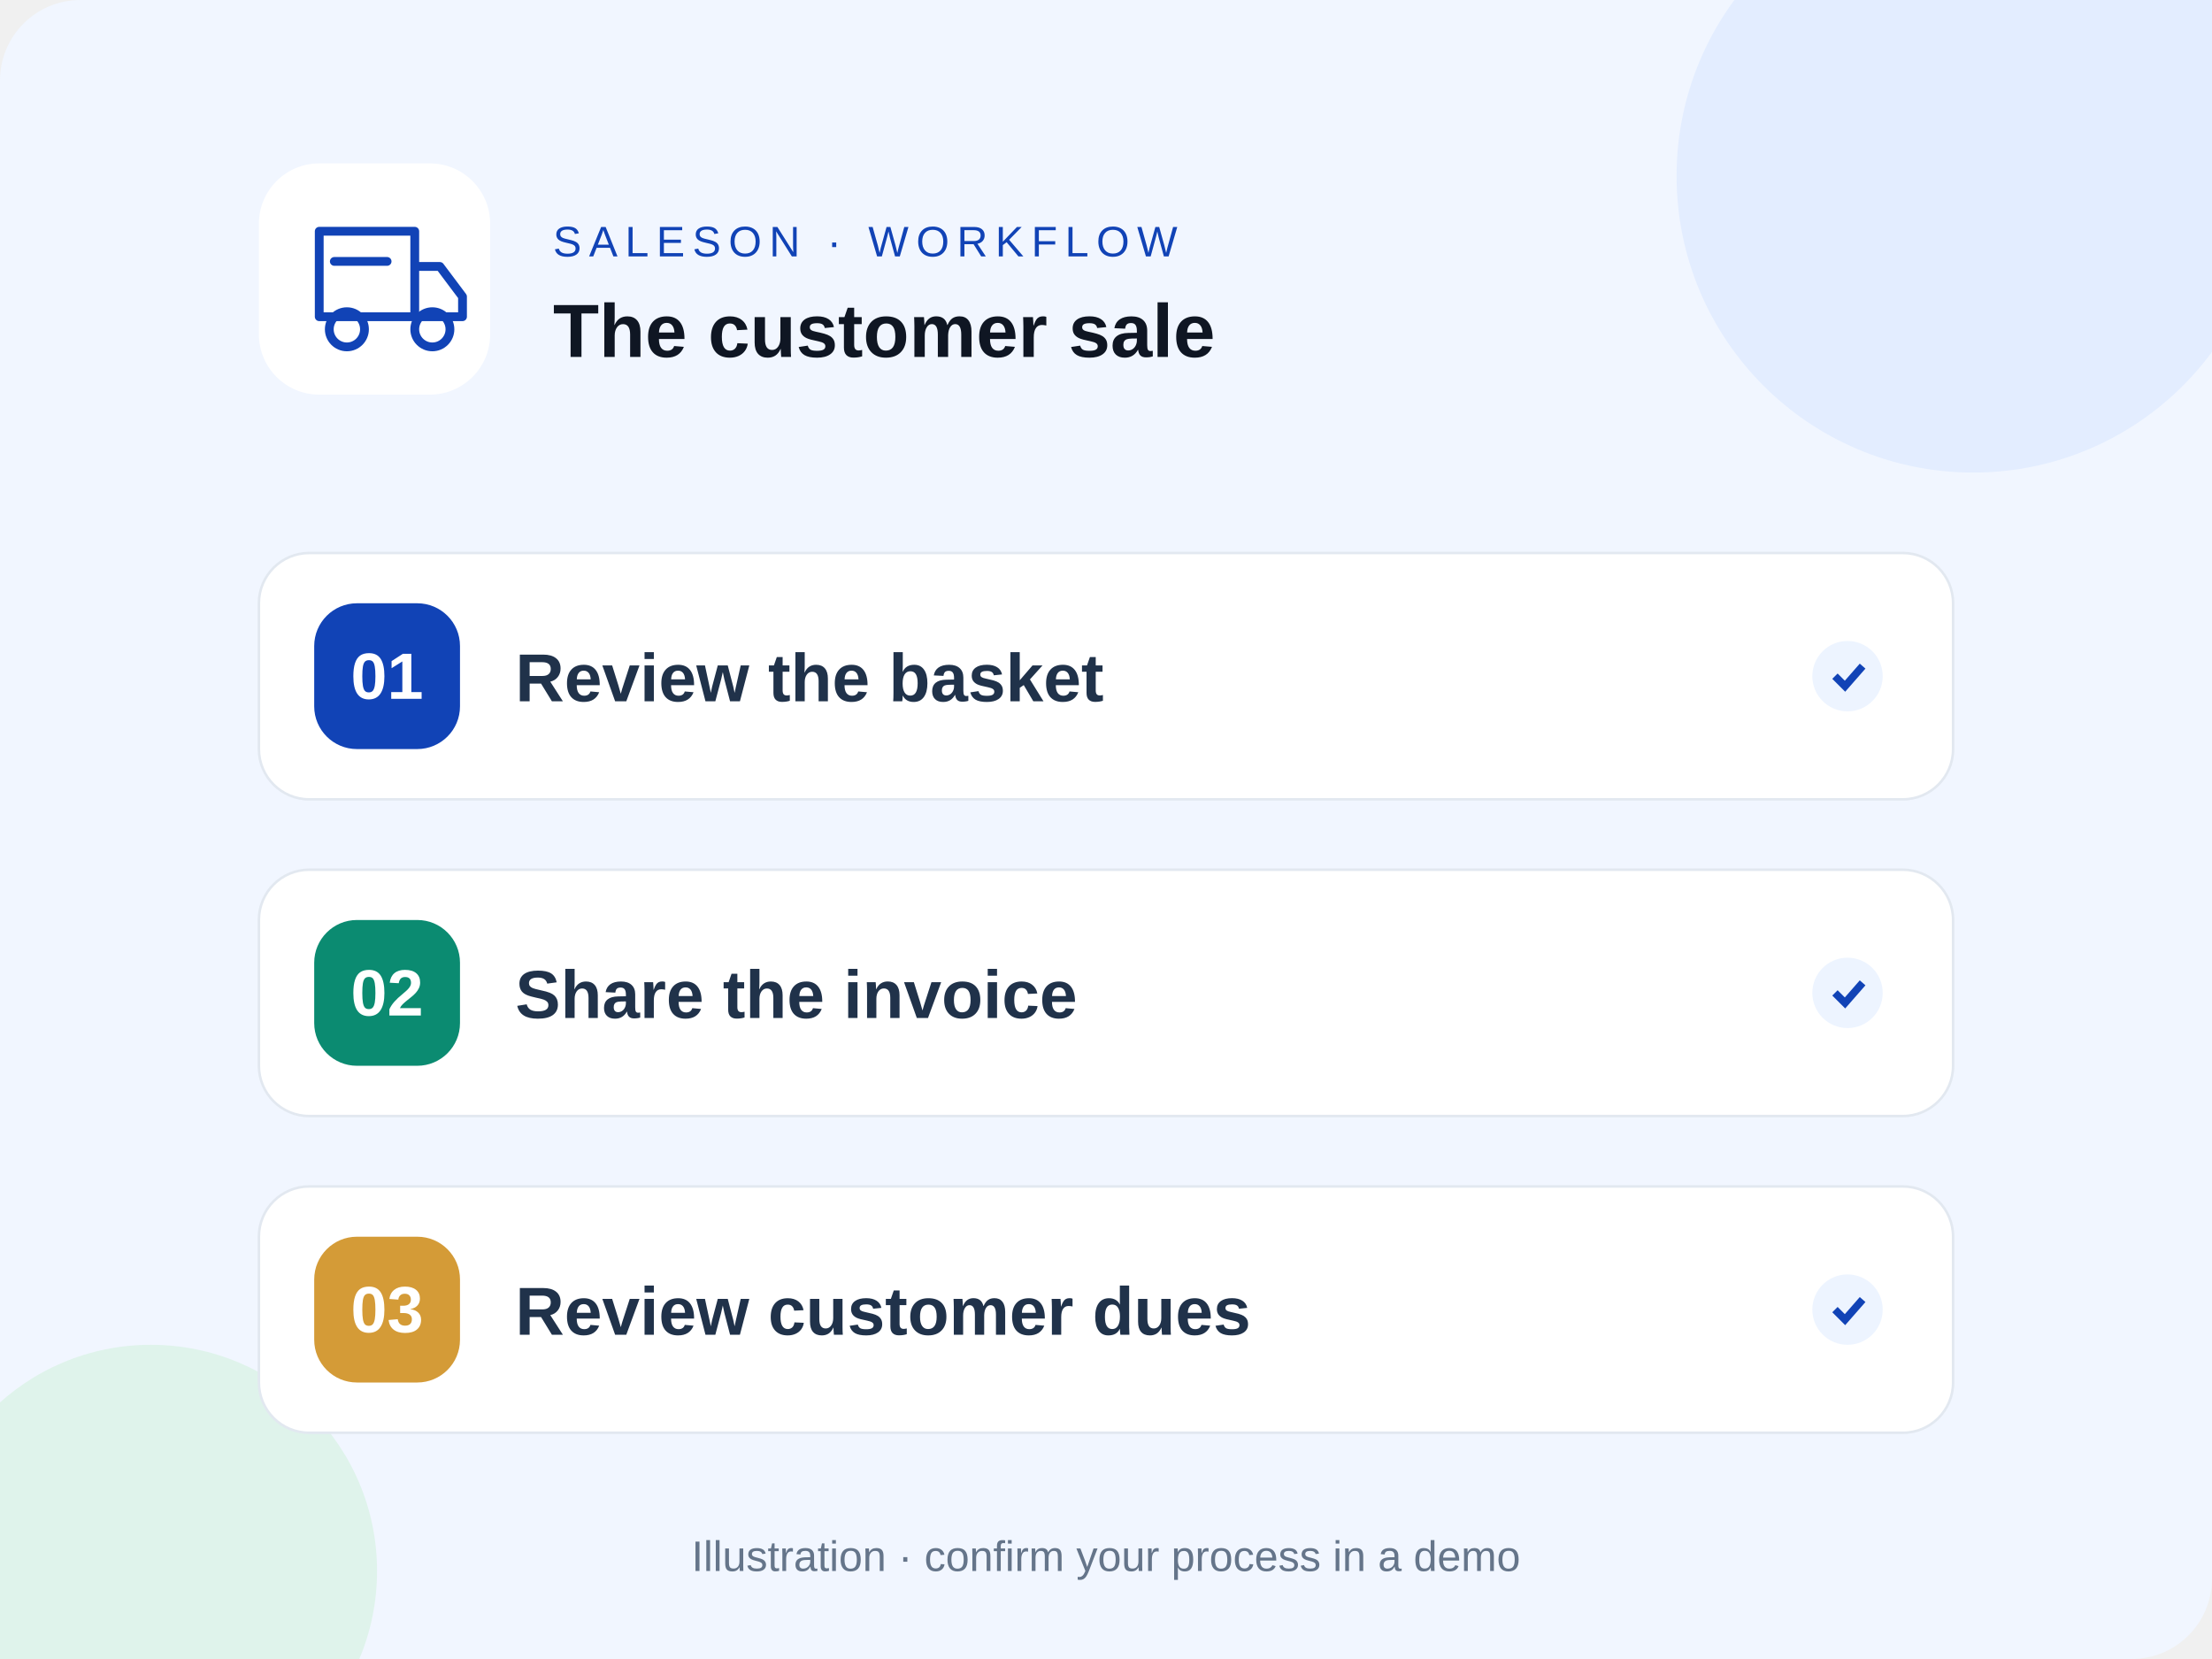
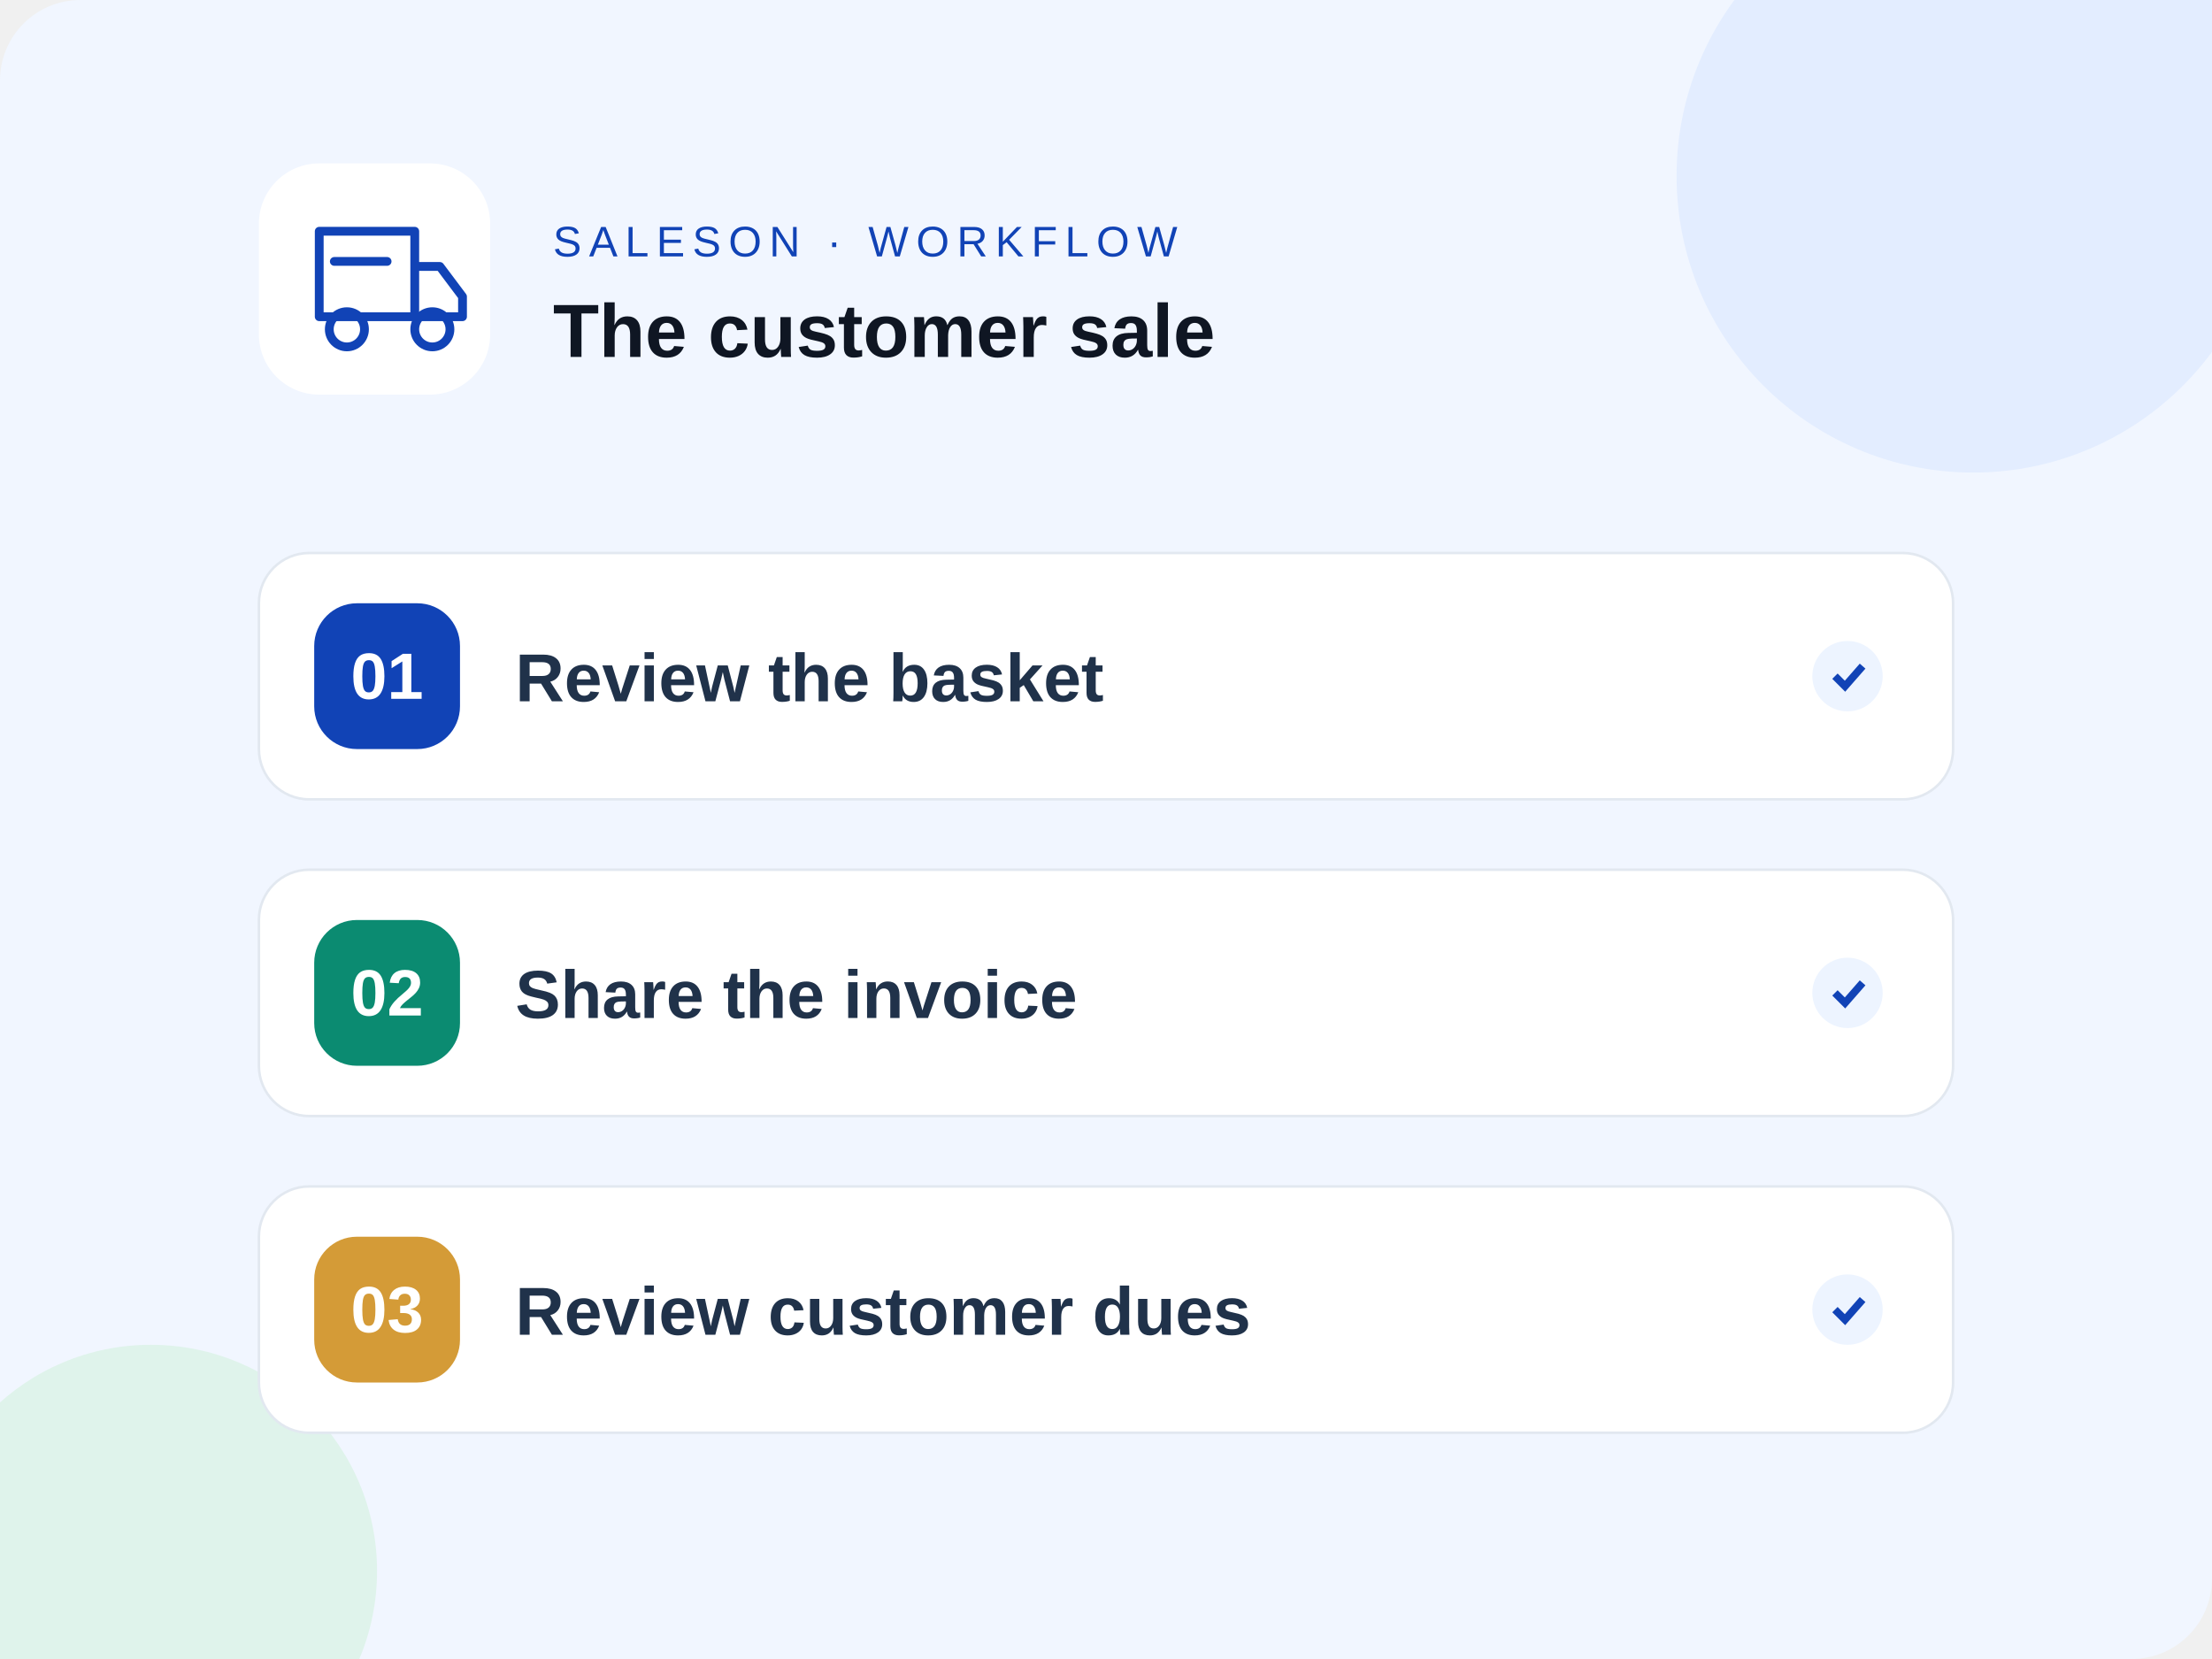
<svg xmlns="http://www.w3.org/2000/svg" width="880" height="660" viewBox="0 0 880 660">
  <defs>
    <linearGradient id="g" x2="1" y2="1">
      <stop stop-color="#eff5ff" />
      <stop offset="1" stop-color="#f6faf9" />
    </linearGradient>
  </defs>
  <rect width="880" height="660" rx="32" fill="#f1f6ff" />
  <circle cx="785" cy="70" r="118" fill="#e3edff" />
  <circle cx="60" cy="625" r="90" fill="#dff3eb" />
  <rect x="103" y="65" width="92" height="92" rx="24" fill="white" />
  <g transform="translate(109 70)" fill="none" stroke="#1143b6" stroke-width="3.5" stroke-linejoin="round" stroke-linecap="round">
    <path d="M18 22h38v34H18zM56 36h10l9 12v8H56M24 34h21" />
    <circle cx="29" cy="61" r="7" />
    <circle cx="63" cy="61" r="7" />
  </g>
  <text x="220" y="102" font-family="Arial,sans-serif" font-size="17" letter-spacing="3" fill="#1143b6">SALESON · WORKFLOW</text>
  <text x="220" y="142" font-family="Arial,sans-serif" font-size="30" font-weight="700" fill="#0f1623">The customer sale</text>
  <g font-family="Arial,sans-serif">
    <rect x="103" y="220" width="674" height="98" rx="20" fill="white" stroke="#e2e8f0" />
    <rect x="125" y="240" width="58" height="58" rx="17" fill="#1143b6" />
    <text x="154" y="278" text-anchor="middle" fill="white" font-size="26" font-weight="700">01</text>
    <text x="205" y="279" font-size="27" font-weight="600" fill="#20324a">Review the basket</text>
    <circle cx="735" cy="269" r="14" fill="#edf4ff" />
    <path d="m730 269 4 4 7-8" fill="none" stroke="#1143b6" stroke-width="3" />
    <rect x="103" y="346" width="674" height="98" rx="20" fill="white" stroke="#e2e8f0" />
    <rect x="125" y="366" width="58" height="58" rx="17" fill="#0b8b71" />
    <text x="154" y="404" text-anchor="middle" fill="white" font-size="26" font-weight="700">02</text>
    <text x="205" y="405" font-size="27" font-weight="600" fill="#20324a">Share the invoice</text>
    <circle cx="735" cy="395" r="14" fill="#edf4ff" />
    <path d="m730 395 4 4 7-8" fill="none" stroke="#1143b6" stroke-width="3" />
    <rect x="103" y="472" width="674" height="98" rx="20" fill="white" stroke="#e2e8f0" />
    <rect x="125" y="492" width="58" height="58" rx="17" fill="#d49b37" />
    <text x="154" y="530" text-anchor="middle" fill="white" font-size="26" font-weight="700">03</text>
    <text x="205" y="531" font-size="27" font-weight="600" fill="#20324a">Review customer dues</text>
    <circle cx="735" cy="521" r="14" fill="#edf4ff" />
    <path d="m730 521 4 4 7-8" fill="none" stroke="#1143b6" stroke-width="3" />
  </g>
-   <text x="440" y="625" text-anchor="middle" font-family="Arial,sans-serif" font-size="17" fill="#65758a">Illustration · confirm your process in a demo</text>
</svg>
